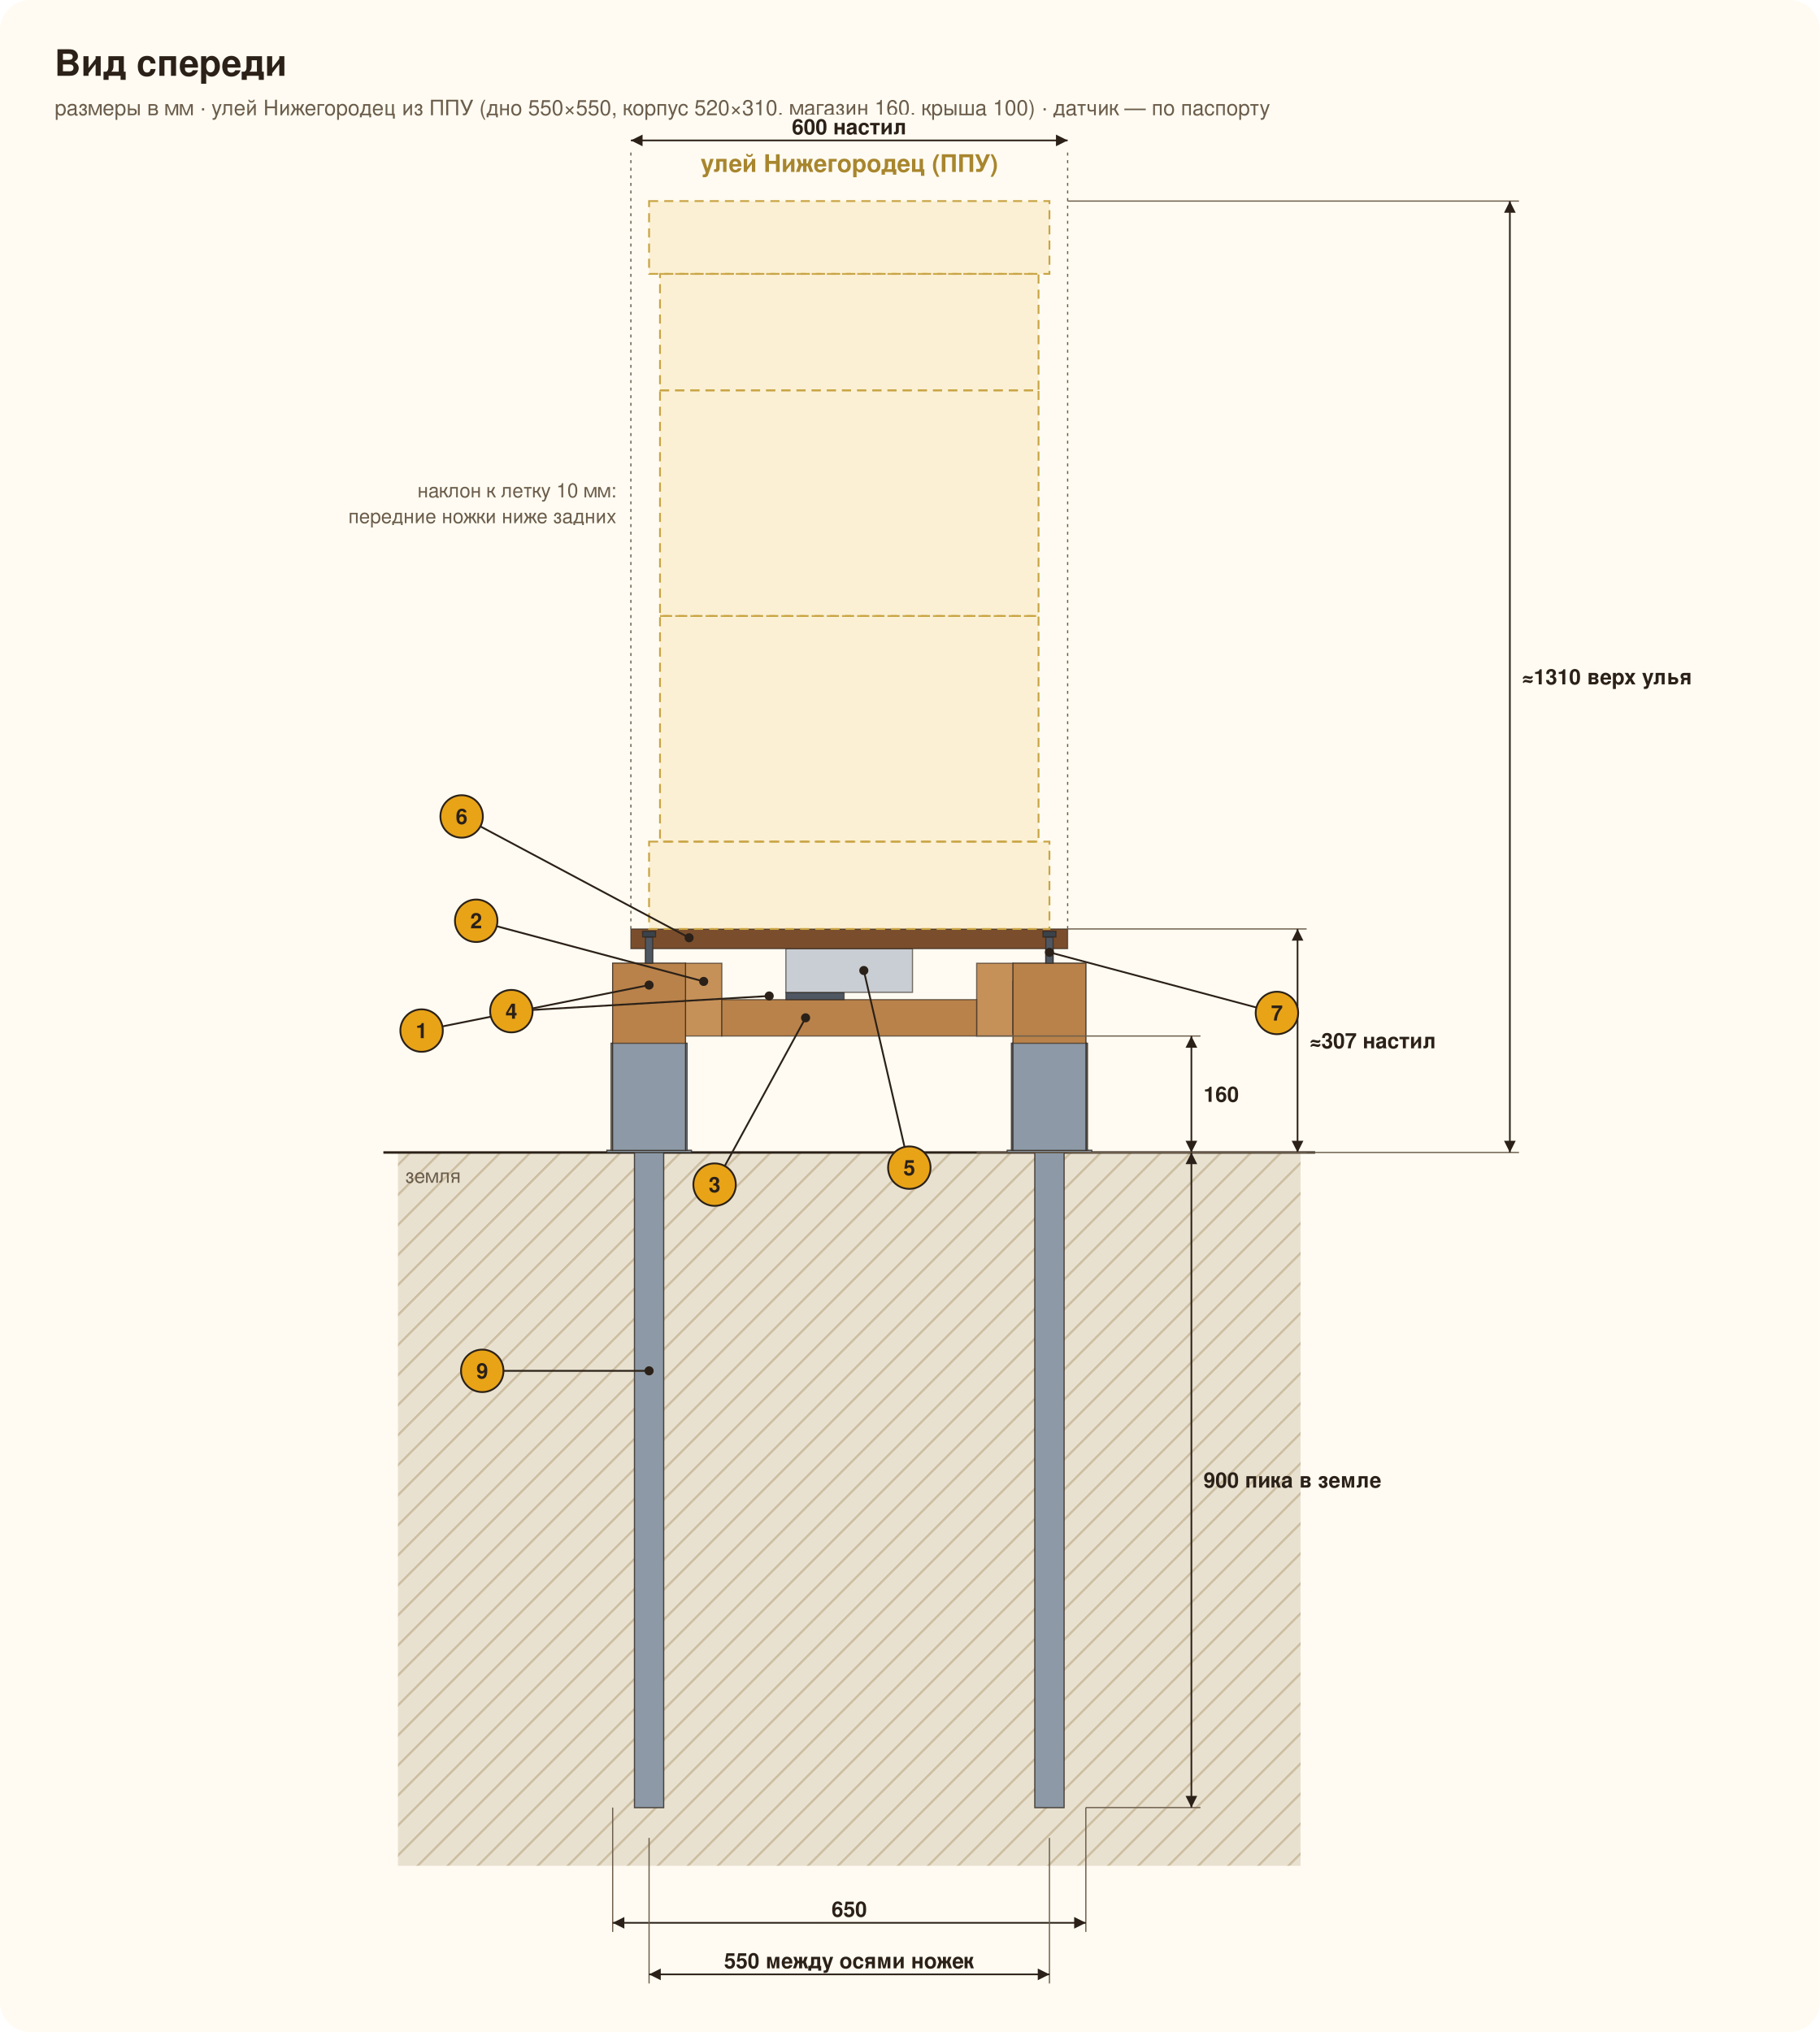
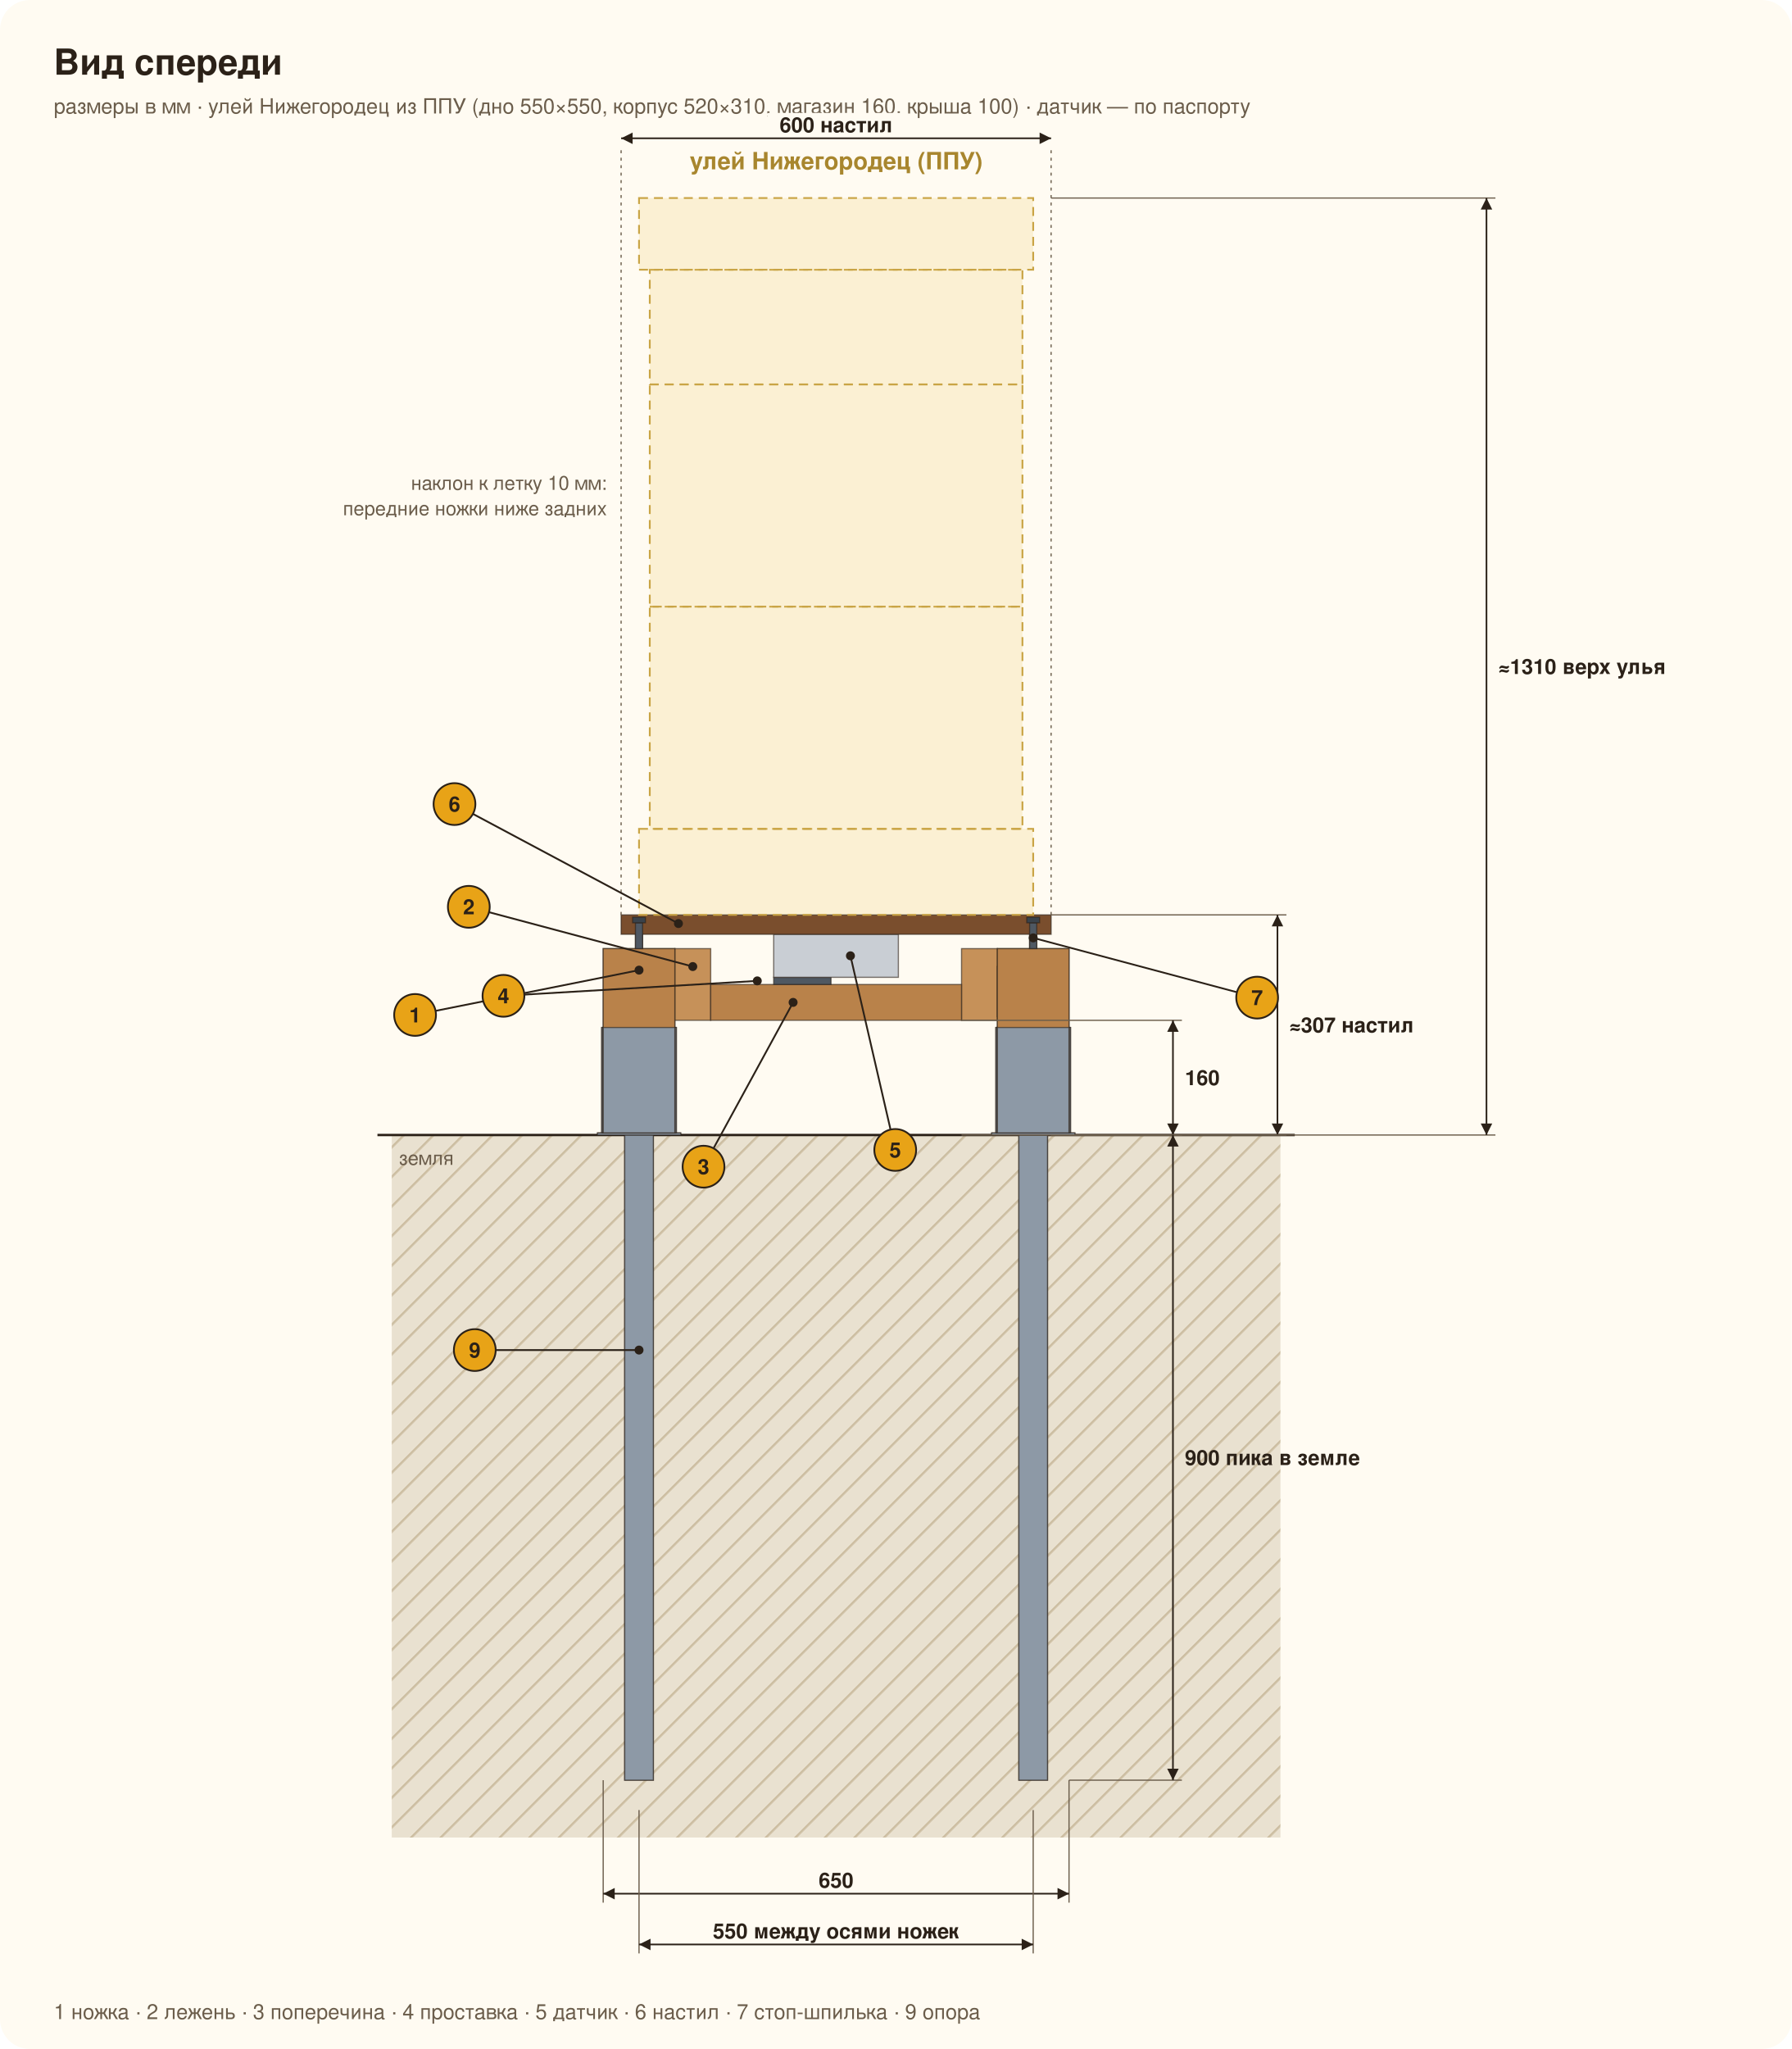
- <svg xmlns="http://www.w3.org/2000/svg" viewBox="0 0 1200 1340" width="1200" height="1340" font-family="'Segoe UI', Helvetica, Arial, sans-serif">
+ <svg xmlns="http://www.w3.org/2000/svg" viewBox="0 0 1200 1372" width="1200" height="1372" font-family="'Segoe UI', Helvetica, Arial, sans-serif">
  <defs>
    <marker id="a" viewBox="0 0 10 10" refX="10" refY="5" markerWidth="7" markerHeight="7" orient="auto-start-reverse">
      <path d="M0 0 L10 5 L0 10 Z" fill="#2B2118" />
    </marker>
    <pattern id="soil" width="14" height="14" patternUnits="userSpaceOnUse" patternTransform="rotate(45)">
      <rect width="14" height="14" fill="#E9E1D0" />
      <line x1="0" y1="0" x2="0" y2="14" stroke="#CDBFA3" stroke-width="3" />
    </pattern>
  </defs>
-   <rect width="1200" height="1340" rx="20" fill="#FFFBF2" />
+   <rect width="1200" height="1372" rx="20" fill="#FFFBF2" />
  <text x="36" y="50" fill="#2B2118" font-size="24" font-weight="700">Вид спереди</text>
  <text x="36" y="76" fill="#6B5D4B" font-size="14">размеры в мм · улей Нижегородец из ППУ (дно 550×550, корпус 520×310, магазин 160, крыша 100) · датчик — по паспорту</text>
  <rect x="262.4" y="760.0" width="595.2" height="470.4" fill="url(#soil)" />
  <line x1="252.8" y1="760.0" x2="867.2" y2="760.0" stroke="#2B2118" stroke-width="1.6" />
  <text x="267.2" y="780.0" fill="#6B5D4B" font-size="13">земля</text>
  <rect x="404.0" y="688.0" width="48.0" height="70.6" fill="#8D99A6" stroke="#2B2118" stroke-width="0.8" stroke-opacity="0.6" />
  <rect x="668.0" y="688.0" width="48.0" height="70.6" fill="#8D99A6" stroke="#2B2118" stroke-width="0.8" stroke-opacity="0.6" />
  <rect x="418.4" y="760.0" width="19.2" height="432.0" fill="#8D99A6" stroke="#2B2118" stroke-width="0.8" stroke-opacity="0.6" />
  <rect x="400.2" y="758.6" width="55.7" height="1.4" fill="#8D99A6" stroke="#2B2118" stroke-width="0.8" stroke-opacity="0.6" />
  <rect x="403.0" y="688.0" width="1.0" height="70.6" fill="#8D99A6" stroke="#2B2118" stroke-width="0.8" stroke-opacity="0.6" />
  <rect x="452.0" y="688.0" width="1.0" height="70.6" fill="#8D99A6" stroke="#2B2118" stroke-width="0.8" stroke-opacity="0.6" />
  <rect x="404.0" y="635.2" width="48.0" height="123.4" fill="#B9824A" stroke="#2B2118" stroke-width="0.8" stroke-opacity="0.6" />
  <rect x="682.4" y="760.0" width="19.2" height="432.0" fill="#8D99A6" stroke="#2B2118" stroke-width="0.8" stroke-opacity="0.6" />
  <rect x="664.2" y="758.6" width="55.7" height="1.4" fill="#8D99A6" stroke="#2B2118" stroke-width="0.8" stroke-opacity="0.6" />
  <rect x="667.0" y="688.0" width="1.0" height="70.6" fill="#8D99A6" stroke="#2B2118" stroke-width="0.8" stroke-opacity="0.6" />
  <rect x="716.0" y="688.0" width="1.0" height="70.6" fill="#8D99A6" stroke="#2B2118" stroke-width="0.8" stroke-opacity="0.6" />
  <rect x="668.0" y="635.2" width="48.0" height="123.4" fill="#B9824A" stroke="#2B2118" stroke-width="0.8" stroke-opacity="0.6" />
  <rect x="425.6" y="617.9" width="4.8" height="17.3" fill="#4F5862" stroke="#2B2118" stroke-width="0.8" stroke-opacity="0.6" />
  <rect x="423.7" y="614.1" width="8.6" height="3.8" fill="#3A424A" stroke="#2B2118" stroke-width="0.8" stroke-opacity="0.6" />
  <rect x="689.6" y="617.9" width="4.8" height="17.3" fill="#4F5862" stroke="#2B2118" stroke-width="0.8" stroke-opacity="0.6" />
  <rect x="687.7" y="614.1" width="8.6" height="3.8" fill="#3A424A" stroke="#2B2118" stroke-width="0.8" stroke-opacity="0.6" />
  <rect x="404.0" y="688.0" width="48.0" height="70.6" fill="#8D99A6" stroke="#2B2118" stroke-width="0.8" stroke-opacity="0.6" />
  <rect x="668.0" y="688.0" width="48.0" height="70.6" fill="#8D99A6" stroke="#2B2118" stroke-width="0.8" stroke-opacity="0.6" />
  <rect x="452.0" y="635.2" width="24.0" height="48.0" fill="#C69159" stroke="#2B2118" stroke-width="0.8" stroke-opacity="0.6" />
  <rect x="644.0" y="635.2" width="24.0" height="48.0" fill="#C69159" stroke="#2B2118" stroke-width="0.8" stroke-opacity="0.6" />
  <rect x="476.0" y="659.2" width="168.0" height="24.0" fill="#B9824A" stroke="#2B2118" stroke-width="0.8" stroke-opacity="0.6" />
  <rect x="518.2" y="654.4" width="38.4" height="4.8" fill="#4F5862" stroke="#2B2118" stroke-width="0.8" stroke-opacity="0.6" />
  <rect x="518.2" y="625.6" width="83.5" height="28.8" fill="#C9CED4" stroke="#2B2118" stroke-width="0.8" stroke-opacity="0.6" />
  <rect x="416.0" y="612.6" width="288.0" height="13.0" fill="#7A4E2D" stroke="#2B2118" stroke-width="0.8" stroke-opacity="0.6" />
  <rect x="668.0" y="647.2" width="33.6" height="33.6" fill="#E6E9EC" stroke="#2B2118" stroke-width="0.8" stroke-opacity="0.6" />
  <rect x="404.0" y="688.0" width="48.0" height="70.6" fill="#8D99A6" stroke="#2B2118" stroke-width="0.8" stroke-opacity="0.6" />
  <rect x="668.0" y="688.0" width="48.0" height="70.6" fill="#8D99A6" stroke="#2B2118" stroke-width="0.8" stroke-opacity="0.6" />
  <rect x="418.4" y="760.0" width="19.2" height="432.0" fill="#8D99A6" stroke="#2B2118" stroke-width="0.8" stroke-opacity="0.6" />
  <rect x="400.2" y="758.6" width="55.7" height="1.4" fill="#8D99A6" stroke="#2B2118" stroke-width="0.8" stroke-opacity="0.6" />
  <rect x="403.0" y="688.0" width="1.0" height="70.6" fill="#8D99A6" stroke="#2B2118" stroke-width="0.8" stroke-opacity="0.6" />
  <rect x="452.0" y="688.0" width="1.0" height="70.6" fill="#8D99A6" stroke="#2B2118" stroke-width="0.8" stroke-opacity="0.6" />
  <rect x="404.0" y="635.2" width="48.0" height="123.4" fill="#B9824A" stroke="#2B2118" stroke-width="0.8" stroke-opacity="0.6" />
  <rect x="682.4" y="760.0" width="19.2" height="432.0" fill="#8D99A6" stroke="#2B2118" stroke-width="0.8" stroke-opacity="0.6" />
  <rect x="664.2" y="758.6" width="55.7" height="1.4" fill="#8D99A6" stroke="#2B2118" stroke-width="0.8" stroke-opacity="0.6" />
  <rect x="667.0" y="688.0" width="1.0" height="70.6" fill="#8D99A6" stroke="#2B2118" stroke-width="0.8" stroke-opacity="0.6" />
  <rect x="716.0" y="688.0" width="1.0" height="70.6" fill="#8D99A6" stroke="#2B2118" stroke-width="0.8" stroke-opacity="0.6" />
  <rect x="668.0" y="635.2" width="48.0" height="123.4" fill="#B9824A" stroke="#2B2118" stroke-width="0.8" stroke-opacity="0.6" />
  <rect x="425.6" y="617.9" width="4.8" height="17.3" fill="#4F5862" stroke="#2B2118" stroke-width="0.8" stroke-opacity="0.6" />
  <rect x="423.7" y="614.1" width="8.6" height="3.8" fill="#3A424A" stroke="#2B2118" stroke-width="0.8" stroke-opacity="0.6" />
  <rect x="689.6" y="617.9" width="4.8" height="17.3" fill="#4F5862" stroke="#2B2118" stroke-width="0.8" stroke-opacity="0.6" />
  <rect x="687.7" y="614.1" width="8.6" height="3.8" fill="#3A424A" stroke="#2B2118" stroke-width="0.8" stroke-opacity="0.6" />
  <rect x="404.0" y="688.0" width="48.0" height="70.6" fill="#8D99A6" stroke="#2B2118" stroke-width="0.8" stroke-opacity="0.6" />
  <rect x="668.0" y="688.0" width="48.0" height="70.6" fill="#8D99A6" stroke="#2B2118" stroke-width="0.8" stroke-opacity="0.6" />
  <rect x="428.0" y="555.0" width="264.0" height="57.6" fill="#F2D27A" fill-opacity="0.25" stroke="#C9A445" stroke-width="1.2" stroke-dasharray="6 4" />
  <rect x="435.2" y="406.2" width="249.6" height="148.8" fill="#F2D27A" fill-opacity="0.25" stroke="#C9A445" stroke-width="1.2" stroke-dasharray="6 4" />
  <rect x="435.2" y="257.4" width="249.6" height="148.8" fill="#F2D27A" fill-opacity="0.25" stroke="#C9A445" stroke-width="1.2" stroke-dasharray="6 4" />
  <rect x="435.2" y="180.6" width="249.6" height="76.8" fill="#F2D27A" fill-opacity="0.25" stroke="#C9A445" stroke-width="1.2" stroke-dasharray="6 4" />
  <rect x="428.0" y="132.6" width="264.0" height="48.0" fill="#F2D27A" fill-opacity="0.25" stroke="#C9A445" stroke-width="1.2" stroke-dasharray="6 4" />
  <text x="560.0" y="113.4" fill="#A8862E" font-size="16" font-weight="700" text-anchor="middle">улей Нижегородец (ППУ)</text>
  <line x1="416.0" y1="612.6" x2="416.0" y2="98.6" stroke="#6B5D4B" stroke-width="0.8" stroke-dasharray="2 3" />
  <line x1="704.0" y1="612.6" x2="704.0" y2="98.6" stroke="#6B5D4B" stroke-width="0.8" stroke-dasharray="2 3" />
  <line x1="416.0" y1="92.6" x2="704.0" y2="92.6" stroke="#2B2118" stroke-width="1.1" marker-start="url(#a)" marker-end="url(#a)" />
  <rect x="514.0" y="75.6" width="92.0" height="16" fill="#FFFBF2" />
  <text x="560.0" y="88.6" fill="#2B2118" font-size="14" font-weight="600" text-anchor="middle">600 настил</text>
  <line x1="404.0" y1="1192.0" x2="404.0" y2="1274.0" stroke="#6B5D4B" stroke-width="0.8" />
  <line x1="716.0" y1="1192.0" x2="716.0" y2="1274.0" stroke="#6B5D4B" stroke-width="0.8" />
  <line x1="404.0" y1="1268.0" x2="716.0" y2="1268.0" stroke="#2B2118" stroke-width="1.1" marker-start="url(#a)" marker-end="url(#a)" />
  <rect x="542.0" y="1251.0" width="36.0" height="16" fill="#FFFBF2" />
  <text x="560.0" y="1264.0" fill="#2B2118" font-size="14" font-weight="600" text-anchor="middle">650</text>
  <line x1="428.0" y1="1212.0" x2="428.0" y2="1308.0" stroke="#6B5D4B" stroke-width="0.8" />
  <line x1="692.0" y1="1212.0" x2="692.0" y2="1308.0" stroke="#6B5D4B" stroke-width="0.8" />
  <line x1="428.0" y1="1302.0" x2="692.0" y2="1302.0" stroke="#2B2118" stroke-width="1.1" marker-start="url(#a)" marker-end="url(#a)" />
  <rect x="470.0" y="1285.0" width="180.0" height="16" fill="#FFFBF2" />
  <text x="560.0" y="1298.0" fill="#2B2118" font-size="14" font-weight="600" text-anchor="middle">550 между осями ножек</text>
  <line x1="644.0" y1="760.0" x2="791.6" y2="760.0" stroke="#6B5D4B" stroke-width="0.8" />
  <line x1="644.0" y1="683.2" x2="791.6" y2="683.2" stroke="#6B5D4B" stroke-width="0.8" />
  <line x1="785.6" y1="760.0" x2="785.6" y2="683.2" stroke="#2B2118" stroke-width="1.1" marker-start="url(#a)" marker-end="url(#a)" />
  <text x="793.6" y="726.6" fill="#2B2118" font-size="14" font-weight="600" text-anchor="start">160</text>
  <line x1="704.0" y1="760.0" x2="861.6" y2="760.0" stroke="#6B5D4B" stroke-width="0.8" />
  <line x1="704.0" y1="612.6" x2="861.6" y2="612.6" stroke="#6B5D4B" stroke-width="0.8" />
  <line x1="855.6" y1="760.0" x2="855.6" y2="612.6" stroke="#2B2118" stroke-width="1.1" marker-start="url(#a)" marker-end="url(#a)" />
  <text x="863.6" y="691.3" fill="#2B2118" font-size="14" font-weight="600" text-anchor="start">≈307 настил</text>
  <line x1="704.0" y1="760.0" x2="1001.6" y2="760.0" stroke="#6B5D4B" stroke-width="0.8" />
  <line x1="704.0" y1="132.6" x2="1001.6" y2="132.6" stroke="#6B5D4B" stroke-width="0.8" />
  <line x1="995.6" y1="760.0" x2="995.6" y2="132.6" stroke="#2B2118" stroke-width="1.1" marker-start="url(#a)" marker-end="url(#a)" />
  <text x="1003.6" y="451.3" fill="#2B2118" font-size="14" font-weight="600" text-anchor="start">≈1310 верх улья</text>
  <line x1="716.0" y1="1192.0" x2="791.6" y2="1192.0" stroke="#6B5D4B" stroke-width="0.8" />
  <line x1="716.0" y1="760.0" x2="791.6" y2="760.0" stroke="#6B5D4B" stroke-width="0.8" />
  <line x1="785.6" y1="1192.0" x2="785.6" y2="760.0" stroke="#2B2118" stroke-width="1.1" marker-start="url(#a)" marker-end="url(#a)" />
  <text x="793.6" y="981.0" fill="#2B2118" font-size="14" font-weight="600" text-anchor="start">900 пика в земле</text>
  <line x1="428.0" y1="904.0" x2="318.0" y2="904.0" stroke="#2B2118" stroke-width="1.2" />
  <circle cx="428.0" cy="904.0" r="3" fill="#2B2118" />
  <circle cx="318.0" cy="904.0" r="14" fill="#E8A317" stroke="#2B2118" stroke-width="1.2" />
  <text x="318.0" y="909.0" fill="#2B2118" font-size="14" font-weight="700" text-anchor="middle">9</text>
  <line x1="428.0" y1="649.6" x2="278.0" y2="679.6" stroke="#2B2118" stroke-width="1.2" />
  <circle cx="428.0" cy="649.6" r="3" fill="#2B2118" />
  <circle cx="278.0" cy="679.6" r="14" fill="#E8A317" stroke="#2B2118" stroke-width="1.2" />
  <text x="278.0" y="684.6" fill="#2B2118" font-size="14" font-weight="700" text-anchor="middle">1</text>
  <line x1="464.0" y1="647.2" x2="314.0" y2="607.2" stroke="#2B2118" stroke-width="1.2" />
  <circle cx="464.0" cy="647.2" r="3" fill="#2B2118" />
  <circle cx="314.0" cy="607.2" r="14" fill="#E8A317" stroke="#2B2118" stroke-width="1.2" />
  <text x="314.0" y="612.2" fill="#2B2118" font-size="14" font-weight="700" text-anchor="middle">2</text>
  <line x1="531.2" y1="671.2" x2="471.2" y2="781.2" stroke="#2B2118" stroke-width="1.2" />
  <circle cx="531.2" cy="671.2" r="3" fill="#2B2118" />
  <circle cx="471.2" cy="781.2" r="14" fill="#E8A317" stroke="#2B2118" stroke-width="1.2" />
  <text x="471.2" y="786.2" fill="#2B2118" font-size="14" font-weight="700" text-anchor="middle">3</text>
  <line x1="507.2" y1="656.8" x2="337.2" y2="666.8" stroke="#2B2118" stroke-width="1.2" />
  <circle cx="507.2" cy="656.8" r="3" fill="#2B2118" />
  <circle cx="337.2" cy="666.8" r="14" fill="#E8A317" stroke="#2B2118" stroke-width="1.2" />
  <text x="337.2" y="671.8" fill="#2B2118" font-size="14" font-weight="700" text-anchor="middle">4</text>
  <line x1="569.6" y1="640.0" x2="599.6" y2="770.0" stroke="#2B2118" stroke-width="1.2" />
  <circle cx="569.6" cy="640.0" r="3" fill="#2B2118" />
  <circle cx="599.6" cy="770.0" r="14" fill="#E8A317" stroke="#2B2118" stroke-width="1.2" />
  <text x="599.6" y="775.0" fill="#2B2118" font-size="14" font-weight="700" text-anchor="middle">5</text>
  <line x1="454.4" y1="618.4" x2="304.4" y2="538.4" stroke="#2B2118" stroke-width="1.2" />
  <circle cx="454.4" cy="618.4" r="3" fill="#2B2118" />
  <circle cx="304.4" cy="538.4" r="14" fill="#E8A317" stroke="#2B2118" stroke-width="1.2" />
  <text x="304.4" y="543.4" fill="#2B2118" font-size="14" font-weight="700" text-anchor="middle">6</text>
  <line x1="692.0" y1="628.0" x2="842.0" y2="668.0" stroke="#2B2118" stroke-width="1.2" />
  <circle cx="692.0" cy="628.0" r="3" fill="#2B2118" />
  <circle cx="842.0" cy="668.0" r="14" fill="#E8A317" stroke="#2B2118" stroke-width="1.2" />
  <text x="842.0" y="673.0" fill="#2B2118" font-size="14" font-weight="700" text-anchor="middle">7</text>
  <text x="406.4" y="328.0" fill="#6B5D4B" font-size="13" text-anchor="end">наклон к летку 10 мм:</text>
  <text x="406.4" y="345.0" fill="#6B5D4B" font-size="13" text-anchor="end">передние ножки ниже задних</text>
+   <text x="36" y="1352" fill="#6B5D4B" font-size="14">1 ножка · 2 лежень · 3 поперечина · 4 проставка · 5 датчик · 6 настил · 7 стоп-шпилька · 9 опора</text>
</svg>
